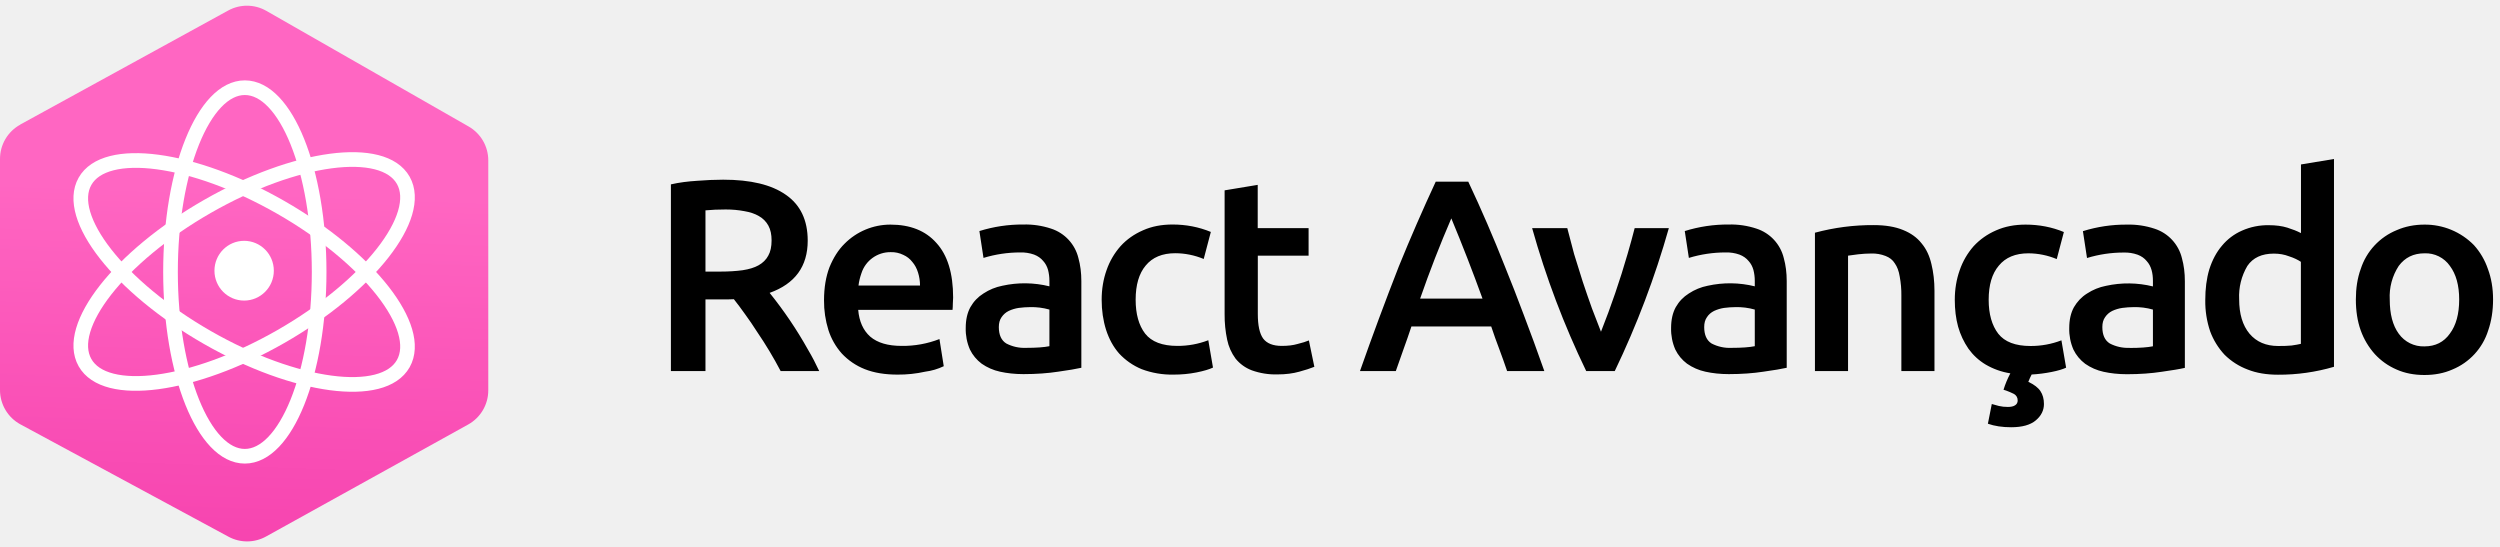
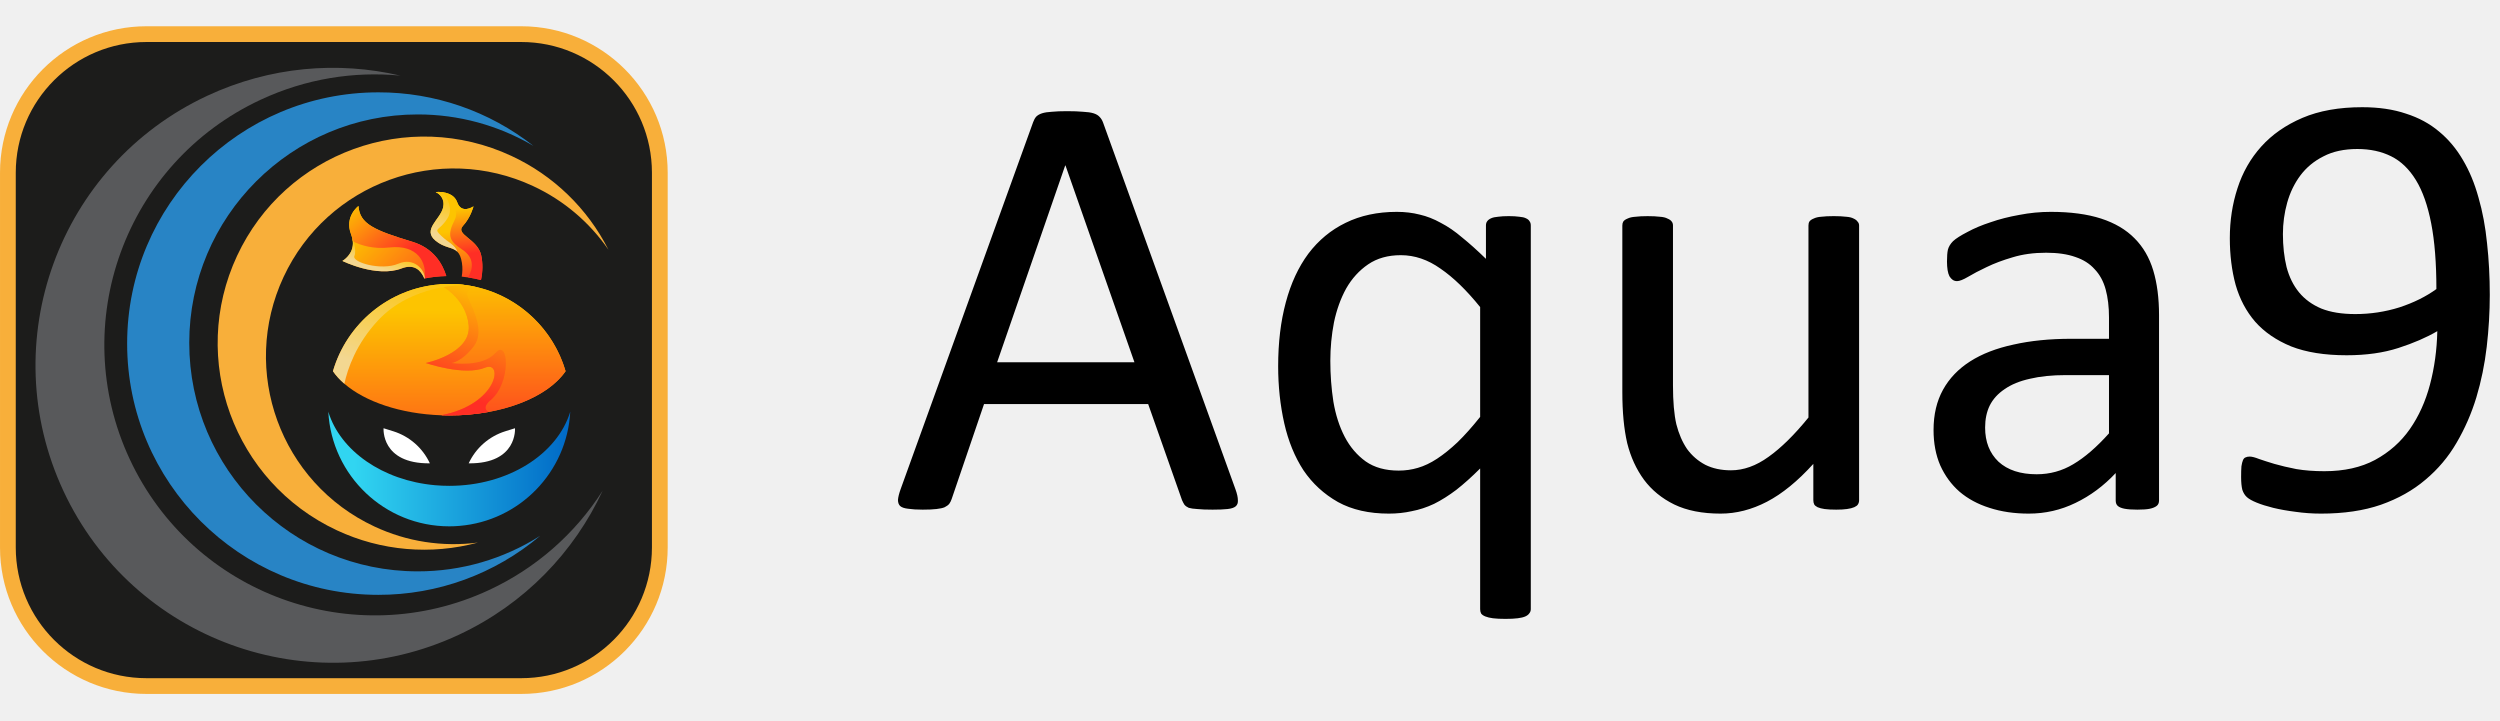
- <svg xmlns="http://www.w3.org/2000/svg" fill="none" viewBox="0 0 256 56">
-   <path d="M2.08 12.75L23.36 1.08a4 4 0 013.91.03L48 12.96A4 4 0 0150 16.43v23.54a4 4 0 01-2.06 3.5l-20.7 11.47a4 4 0 01-3.84.02L2.1 43.46A4 4 0 010 39.94V16.26a4 4 0 012.08-3.5z" fill="url(#paint0_linear)" />
-   <ellipse rx="7.65" ry="18.78" transform="matrix(-.49197 .87061 .8678 .49693 25 27.9)" stroke="#fff" stroke-width="1.5" />
-   <ellipse rx="7.65" ry="18.78" transform="matrix(-.49197 -.87061 .8678 -.49693 25 27.8)" stroke="#fff" stroke-width="1.5" />
-   <ellipse cx="25.07" cy="27.85" rx="7.61" ry="18.87" transform="rotate(180 25.07 27.85)" stroke="#fff" stroke-width="1.5" />
-   <ellipse cx="25.01" cy="27.73" rx="3.06" ry="3.04" transform="rotate(-90 25 27.73)" fill="#fff" />
-   <path d="M74.06 18.4c2.8 0 4.93.51 6.4 1.54 1.5 1.03 2.25 2.6 2.25 4.7 0 2.64-1.3 4.42-3.9 5.35a41.65 41.65 0 013.92 5.8c.44.74.82 1.48 1.16 2.21h-3.95a40.42 40.42 0 00-2.4-4c-.42-.66-.83-1.26-1.24-1.82-.41-.58-.8-1.1-1.15-1.54l-.67.02h-2.24V38H68.7V18.88c.86-.2 1.77-.31 2.74-.37a34.3 34.3 0 012.6-.11zm.25 3.05c-.75 0-1.44.03-2.07.09v6.27h1.54c.86 0 1.61-.05 2.27-.14.65-.1 1.19-.26 1.62-.5.45-.25.78-.58 1-.99.23-.4.34-.93.34-1.56 0-.6-.1-1.1-.33-1.52a2.47 2.47 0 00-.98-.98c-.41-.24-.9-.4-1.49-.5-.58-.11-1.21-.17-1.9-.17zm10.07 9.3c0-1.29.19-2.42.56-3.39.4-.97.9-1.77 1.54-2.4a6.6 6.6 0 014.7-1.96c2.02 0 3.59.62 4.7 1.87 1.15 1.25 1.72 3.12 1.72 5.6l-.03.64c0 .23-.01.43-.03.62h-9.66c.1 1.17.5 2.09 1.23 2.74.75.64 1.82.95 3.22.95a10.35 10.35 0 003.87-.7l.44 2.78a6.26 6.26 0 01-1.9.56 12.6 12.6 0 01-2.83.3c-1.29 0-2.4-.18-3.36-.56a6.48 6.48 0 01-2.35-1.6 6.7 6.7 0 01-1.37-2.4 9.97 9.97 0 01-.45-3.05zm9.83-1.51c0-.47-.07-.9-.2-1.32-.13-.43-.33-.8-.59-1.1a2.37 2.37 0 00-.92-.72 2.73 2.73 0 00-1.29-.28 3.11 3.11 0 00-3 2.16c-.14.4-.25.83-.3 1.26h6.3zm10.87 6.38c1.05 0 1.84-.06 2.38-.17V31.7a6.63 6.63 0 00-1.99-.25c-.37 0-.75.03-1.15.08a3.7 3.7 0 00-1.03.31c-.3.15-.54.36-.73.64-.19.27-.28.6-.28 1.01 0 .8.25 1.36.76 1.68a4 4 0 002.04.45zm-.28-12.63a8.3 8.3 0 012.83.42 4.21 4.21 0 012.8 3.02c.2.72.3 1.5.3 2.36v8.87c-.52.12-1.31.25-2.37.4-1.05.16-2.23.25-3.56.25-.88 0-1.68-.09-2.4-.25a5.2 5.2 0 01-1.88-.82 4 4 0 01-1.2-1.45 5.2 5.2 0 01-.43-2.21c0-.84.16-1.55.48-2.13.33-.58.78-1.05 1.34-1.4a5.4 5.4 0 011.93-.79 10.55 10.55 0 014.82.06v-.56c0-.4-.05-.77-.14-1.12-.1-.35-.26-.66-.5-.92-.23-.28-.54-.5-.93-.65a3.89 3.89 0 00-1.43-.22 12.8 12.8 0 00-3.75.56l-.42-2.75a14.7 14.7 0 014.5-.67zm8.01 7.7c0-1.08.17-2.09.5-3.02a7.3 7.3 0 011.44-2.47c.63-.69 1.4-1.23 2.3-1.62.89-.4 1.9-.59 3.02-.59 1.38 0 2.68.25 3.92.76l-.73 2.77a7.6 7.6 0 00-2.92-.59c-1.32 0-2.33.42-3.02 1.26-.69.82-1.03 1.99-1.03 3.5 0 1.46.32 2.62.97 3.47.66.84 1.76 1.26 3.3 1.26a8.7 8.7 0 003.17-.58l.48 2.8c-.38.18-.94.35-1.7.5-.76.15-1.53.22-2.33.22a8.79 8.79 0 01-3.28-.56 6.58 6.58 0 01-2.3-1.6c-.6-.68-1.04-1.5-1.34-2.43-.3-.95-.45-1.98-.45-3.08zm12.6-11.2l3.38-.56v4.43H134v2.82h-5.2v5.97c0 1.17.18 2.01.55 2.52.38.5 1.01.75 1.9.75.62 0 1.16-.06 1.63-.2.49-.12.87-.24 1.15-.36l.56 2.7c-.4.16-.9.33-1.54.5-.64.18-1.38.28-2.24.28a7.2 7.2 0 01-2.63-.42 3.92 3.92 0 01-1.66-1.2 4.94 4.94 0 01-.86-1.94 12.2 12.2 0 01-.26-2.6V19.49zM154.33 38c-.26-.77-.53-1.52-.81-2.27-.28-.74-.56-1.51-.82-2.3h-8.17a83.8 83.8 0 01-.81 2.33l-.79 2.24h-3.67a333.28 333.28 0 013.98-10.72 195.8 195.8 0 013.78-8.68h3.33a144.25 144.25 0 013.75 8.68c.64 1.56 1.28 3.23 1.94 4.98.67 1.75 1.37 3.67 2.1 5.74h-3.81zm-5.71-15.65a120.1 120.1 0 00-3.2 8.23h6.39a187.52 187.52 0 00-3.2-8.23zM162.43 38a88.45 88.45 0 01-5.54-14.64h3.6l.7 2.66.88 2.82c.31.94.63 1.85.95 2.75l.92 2.38a87.54 87.54 0 002.72-7.95c.28-.96.52-1.84.73-2.66h3.5A91.1 91.1 0 01165.35 38h-2.92zm14.88-2.38c1.04 0 1.84-.06 2.38-.17V31.7a6.63 6.63 0 00-1.99-.25c-.37 0-.75.03-1.15.08a3.7 3.7 0 00-1.03.31c-.3.15-.55.36-.73.64-.19.27-.28.6-.28 1.01 0 .8.25 1.36.75 1.68a4 4 0 002.05.45zm-.28-12.63a8.3 8.3 0 012.83.42 4.21 4.21 0 012.8 3.02c.2.72.3 1.5.3 2.36v8.87c-.52.12-1.31.25-2.38.4-1.04.16-2.23.25-3.55.25-.88 0-1.68-.09-2.4-.25a5.2 5.2 0 01-1.88-.82 4 4 0 01-1.2-1.45 5.2 5.2 0 01-.43-2.21c0-.84.16-1.55.48-2.13.33-.58.78-1.05 1.34-1.4a5.4 5.4 0 011.93-.79 10.55 10.55 0 014.82.06v-.56c0-.4-.05-.77-.14-1.12-.1-.35-.26-.66-.5-.92-.23-.28-.54-.5-.93-.65a3.89 3.89 0 00-1.43-.22 12.8 12.8 0 00-3.75.56l-.42-2.75a14.7 14.7 0 014.5-.67zm8.82.84a22.64 22.64 0 016.02-.78c1.2 0 2.2.17 3 .5.8.32 1.44.78 1.9 1.37.49.58.82 1.3 1.01 2.13.2.82.31 1.73.31 2.72V38h-3.39v-7.7a10 10 0 00-.17-1.99c-.09-.56-.26-1-.5-1.34-.22-.36-.54-.6-.95-.76a3.7 3.7 0 00-1.46-.25c-.43 0-.88.03-1.34.08l-1.04.14V38h-3.39V23.83zM207.7 39.1c.6.28 1.01.6 1.24.95.24.36.36.8.36 1.32 0 .65-.28 1.21-.84 1.68-.56.47-1.4.7-2.52.7-.9 0-1.7-.12-2.38-.36l.4-2.02.72.2c.3.07.6.1.92.1.32 0 .56-.05.73-.16a.55.55 0 00.28-.5c0-.3-.13-.53-.4-.68a7.14 7.14 0 00-.77-.33l-.28-.09a9.54 9.54 0 01.7-1.68 7.19 7.19 0 01-2.53-.9 5.87 5.87 0 01-1.76-1.62 7.66 7.66 0 01-1.06-2.26c-.23-.84-.34-1.76-.34-2.75 0-1.08.17-2.09.5-3.02a7.3 7.3 0 011.43-2.47c.64-.69 1.4-1.23 2.3-1.62.9-.4 1.9-.59 3.02-.59 1.38 0 2.7.25 3.92.76l-.73 2.77a7.6 7.6 0 00-2.9-.59c-1.33 0-2.34.42-3.03 1.26-.7.82-1.04 1.99-1.04 3.5 0 1.46.33 2.62.98 3.47.66.84 1.76 1.26 3.3 1.26a8.7 8.7 0 003.17-.58l.48 2.8c-.34.16-.83.31-1.49.44-.65.13-1.33.22-2.04.26a7.65 7.65 0 00-.34.75zm10.38-3.47c1.05 0 1.84-.06 2.38-.17V31.7a6.63 6.63 0 00-1.99-.25c-.37 0-.75.03-1.14.08a3.7 3.7 0 00-1.04.31c-.3.15-.54.36-.73.64-.19.27-.28.6-.28 1.01 0 .8.25 1.36.76 1.68a4 4 0 002.04.45zm-.28-12.63a8.3 8.3 0 012.83.42 4.21 4.21 0 012.8 3.02c.2.72.3 1.5.3 2.36v8.87c-.51.12-1.3.25-2.37.4-1.05.16-2.23.25-3.56.25-.88 0-1.68-.09-2.4-.25a5.2 5.2 0 01-1.88-.82 4 4 0 01-1.2-1.45 5.2 5.2 0 01-.43-2.21c0-.84.16-1.55.48-2.13.34-.58.78-1.05 1.34-1.4a5.4 5.4 0 011.94-.79 10.55 10.55 0 014.81.06v-.56c0-.4-.04-.77-.14-1.12-.1-.35-.26-.66-.5-.92-.23-.28-.53-.5-.93-.65a3.89 3.89 0 00-1.42-.22 12.8 12.8 0 00-3.76.56l-.42-2.75a14.7 14.7 0 014.5-.67zm11.49 7.65c0 1.49.35 2.67 1.06 3.52.71.84 1.69 1.26 2.94 1.26.54 0 1-.01 1.37-.05.4-.06.71-.11.95-.17v-8.4c-.3-.2-.7-.4-1.2-.56-.49-.19-1-.28-1.57-.28-1.23 0-2.14.42-2.71 1.26a6.09 6.09 0 00-.84 3.42zm9.71 6.91a20.01 20.01 0 01-5.74.81c-1.16 0-2.2-.17-3.1-.53a6.7 6.7 0 01-2.36-1.51 7.15 7.15 0 01-1.48-2.4 9.54 9.54 0 01-.5-3.2c0-1.16.13-2.2.41-3.14.3-.95.73-1.76 1.3-2.43a5.54 5.54 0 012.04-1.54 6.5 6.5 0 012.77-.56c.7 0 1.33.08 1.88.25.54.17 1 .35 1.4.56v-7.03l3.38-.56v21.28zm16.29-6.89c0 1.16-.17 2.22-.5 3.17a6.38 6.38 0 01-3.67 4c-.86.38-1.81.56-2.86.56-1.04 0-2-.18-2.85-.56-.86-.37-1.6-.9-2.22-1.57a7.36 7.36 0 01-1.45-2.43c-.34-.95-.5-2-.5-3.17 0-1.15.16-2.2.5-3.13a6.42 6.42 0 013.7-3.98c.85-.37 1.8-.56 2.82-.56a7.01 7.01 0 015.07 2.1 7 7 0 011.43 2.44c.35.93.53 1.98.53 3.13zm-3.47 0c0-1.45-.32-2.6-.95-3.44a3.02 3.02 0 00-2.6-1.29c-1.13 0-2 .43-2.64 1.29a5.71 5.71 0 00-.92 3.44c0 1.48.3 2.65.92 3.5a3.1 3.1 0 002.63 1.3c1.12 0 1.99-.44 2.6-1.3.64-.85.96-2.02.96-3.5z" fill="#000000" />
+ <svg xmlns="http://www.w3.org/2000/svg" fill="none" version="1.1" viewBox="0 0 192.815 55.545">
  <defs>
-     <linearGradient id="paint0_linear" x1="24" y1="76" x2="26" y2="19.5" gradientUnits="userSpaceOnUse">
-       <stop stop-color="#F231A5" />
-       <stop offset="1" stop-color="#FF66C2" />
+     <linearGradient id="d" x1="0" x2="1" y1="0" y2="0" gradientTransform="matrix(0 -92.4114 -92.4114 0 249.996 345.74)" gradientUnits="userSpaceOnUse" spreadMethod="pad">
+       <stop offset="0" stop-color="#fdc400" stop-opacity="1" />
+       <stop offset=".107" stop-color="#fdc400" stop-opacity="1" />
+       <stop offset="1" stop-color="#ff2e25" stop-opacity="1" />
    </linearGradient>
+     <linearGradient id="e" x1="0" x2="1" y1="0" y2="0" gradientTransform="matrix(99.54916 0 0 -99.54916 200.225 270.715)" gradientUnits="userSpaceOnUse" spreadMethod="pad">
+       <stop offset="0" stop-color="#31d5f1" stop-opacity="1" />
+       <stop offset=".107" stop-color="#31d5f1" stop-opacity="1" />
+       <stop offset="1" stop-color="#0069c6" stop-opacity="1" />
+     </linearGradient>
+     <linearGradient id="g" x1="0" x2="1" y1="0" y2="0" gradientTransform="scale(56.2099 -56.2099) rotate(45.591 9.773 1.095)" gradientUnits="userSpaceOnUse" spreadMethod="pad">
+       <stop offset="0" stop-color="#fdc400" stop-opacity="1" />
+       <stop offset=".107" stop-color="#fdc400" stop-opacity="1" />
+       <stop offset="1" stop-color="#ff2e25" stop-opacity="1" />
+     </linearGradient>
+     <linearGradient id="h" x1="0" x2="1" y1="0" y2="0" gradientTransform="scale(26.21127 -26.21127) rotate(83.042 12.805 -1.66)" gradientUnits="userSpaceOnUse" spreadMethod="pad">
+       <stop offset="0" stop-color="#fdc400" stop-opacity="1" />
+       <stop offset=".107" stop-color="#fdc400" stop-opacity="1" />
+       <stop offset="1" stop-color="#ff2e25" stop-opacity="1" />
+     </linearGradient>
+     <linearGradient id="i" x1="0" x2="1" y1="0" y2="0" gradientTransform="scale(83.34674) rotate(-90 3.768 .54)" gradientUnits="userSpaceOnUse" spreadMethod="pad">
+       <stop offset="0" stop-color="#fdc400" stop-opacity="1" />
+       <stop offset=".107" stop-color="#fdc400" stop-opacity="1" />
+       <stop offset="1" stop-color="#ff2e25" stop-opacity="1" />
+     </linearGradient>
+     <linearGradient id="j" x1="0" x2="1" y1="0" y2="0" gradientTransform="scale(-52.00653 52.00653) rotate(-72.422 2.051 6.884)" gradientUnits="userSpaceOnUse" spreadMethod="pad">
+       <stop offset="0" stop-color="#fdc400" stop-opacity="1" />
+       <stop offset=".107" stop-color="#fdc400" stop-opacity="1" />
+       <stop offset="1" stop-color="#ff2e25" stop-opacity="1" />
+     </linearGradient>
+     <linearGradient id="k" x1="0" x2="1" y1="0" y2="0" gradientTransform="scale(-51.09777 51.09777) rotate(-72.422 2.464 6.715)" gradientUnits="userSpaceOnUse" spreadMethod="pad">
+       <stop offset="0" stop-color="#fdc400" stop-opacity="1" />
+       <stop offset=".107" stop-color="#fdc400" stop-opacity="1" />
+       <stop offset="1" stop-color="#f3d791" stop-opacity="1" />
+     </linearGradient>
+     <linearGradient id="l" x1="0" x2="1" y1="0" y2="0" gradientTransform="scale(34.45874 -34.45874) rotate(49.904 14.993 .928)" gradientUnits="userSpaceOnUse" spreadMethod="pad">
+       <stop offset="0" stop-color="#fdc400" stop-opacity="1" />
+       <stop offset=".107" stop-color="#fdc400" stop-opacity="1" />
+       <stop offset="1" stop-color="#ff2e25" stop-opacity="1" />
+     </linearGradient>
+     <linearGradient id="m" x1="0" x2="1" y1="0" y2="0" gradientTransform="scale(20.98925 -20.98925) rotate(82.898 16.268 -2.23)" gradientUnits="userSpaceOnUse" spreadMethod="pad">
+       <stop offset="0" stop-color="#fdc400" stop-opacity="1" />
+       <stop offset=".107" stop-color="#fdc400" stop-opacity="1" />
+       <stop offset="1" stop-color="#ff2e25" stop-opacity="1" />
+     </linearGradient>
+     <linearGradient id="n" x1="0" x2="1" y1="0" y2="0" gradientTransform="scale(-10.16002 10.16002) rotate(-72.422 13.227 33.02)" gradientUnits="userSpaceOnUse" spreadMethod="pad">
+       <stop offset="0" stop-color="#fdc400" stop-opacity="1" />
+       <stop offset=".107" stop-color="#fdc400" stop-opacity="1" />
+       <stop offset="1" stop-color="#f3d791" stop-opacity="1" />
+     </linearGradient>
+     <linearGradient id="o" x1="0" x2="1" y1="0" y2="0" gradientTransform="scale(-20.50981 20.50981) rotate(-72.422 6.676 17.835)" gradientUnits="userSpaceOnUse" spreadMethod="pad">
+       <stop offset="0" stop-color="#fdc400" stop-opacity="1" />
+       <stop offset=".107" stop-color="#fdc400" stop-opacity="1" />
+       <stop offset="1" stop-color="#f3d791" stop-opacity="1" />
+     </linearGradient>
+     <linearGradient id="a" x1="0" x2="1" y1="0" y2="0" gradientTransform="scale(43.41063 -43.41063) rotate(-19.29 -14.88 -20.547)" gradientUnits="userSpaceOnUse" spreadMethod="pad">
+       <stop offset="0" stop-color="#fff" stop-opacity="1" />
+       <stop offset=".107" stop-color="#fff" stop-opacity="1" />
+       <stop offset="1" stop-color="#fff" stop-opacity="0" />
+     </linearGradient>
+     <linearGradient id="r" x1="0" x2="1" y1="0" y2="0" gradientTransform="scale(43.41063 -43.41063) rotate(-19.29 -14.88 -20.547)" gradientUnits="userSpaceOnUse" spreadMethod="pad">
+       <stop offset="0" stop-color="#006de4" stop-opacity="1" />
+       <stop offset=".107" stop-color="#006de4" stop-opacity="1" />
+       <stop offset="1" stop-color="#0079ff" stop-opacity="1" />
+     </linearGradient>
+     <linearGradient id="b" x1="0" x2="1" y1="0" y2="0" gradientTransform="scale(33.7015 -33.7015) rotate(24.8 21.321 13.198)" gradientUnits="userSpaceOnUse" spreadMethod="pad">
+       <stop offset="0" stop-color="#fff" stop-opacity="1" />
+       <stop offset=".107" stop-color="#fff" stop-opacity="1" />
+       <stop offset="1" stop-color="#fff" stop-opacity="0" />
+     </linearGradient>
+     <linearGradient id="u" x1="0" x2="1" y1="0" y2="0" gradientTransform="scale(33.7015 -33.7015) rotate(24.8 21.321 13.198)" gradientUnits="userSpaceOnUse" spreadMethod="pad">
+       <stop offset="0" stop-color="#0044b1" stop-opacity="1" />
+       <stop offset=".107" stop-color="#0044b1" stop-opacity="1" />
+       <stop offset="1" stop-color="#0044b1" stop-opacity="1" />
+     </linearGradient>
+     <clipPath id="f" clipPathUnits="userSpaceOnUse">
+       <path d="M0 500h500V0H0Z" />
+     </clipPath>
+     <clipPath id="p" clipPathUnits="userSpaceOnUse" />
+     <clipPath id="s" clipPathUnits="userSpaceOnUse" />
+     <clipPath id="v" clipPathUnits="userSpaceOnUse">
+       <path d="M-45.474 8.75h348v-112h-348Z" />
+     </clipPath>
+     <clipPath id="w" clipPathUnits="userSpaceOnUse">
+       <path d="M-73.742 11.383h348v-112h-348Z" />
+     </clipPath>
+     <clipPath id="x" clipPathUnits="userSpaceOnUse">
+       <path d="M-94.498 24.271h348v-112h-348Z" />
+     </clipPath>
+     <clipPath id="c" clipPathUnits="userSpaceOnUse">
+       <path d="M-416.516 235.517h500v-500h-500z" />
+     </clipPath>
+     <mask id="q" width="1" height="1" x="0" y="0" maskUnits="userSpaceOnUse">
+       <path fill="url(#a)" stroke="none" d="M-32768 32767h65535v-65535h-65535Z" />
+     </mask>
+     <mask id="t" width="1" height="1" x="0" y="0" maskUnits="userSpaceOnUse">
+       <path fill="url(#b)" stroke="none" d="M-32768 32767h65535v-65535h-65535Z" />
+     </mask>
  </defs>
+   <g stroke="#f8af3a" stroke-dasharray="none" stroke-opacity="1" stroke-width="4.601" clip-path="url(#c)" opacity="1" transform="matrix(.26406 0 0 -.26406 40.2 52.913)">
+     <path fill="#1c1c1b" fill-opacity="1" fill-rule="nonzero" stroke="#f8af3a" stroke-dasharray="none" stroke-opacity="1" stroke-width="4.601" d="M0 0h-109.458c-22.355 0-40.477 18.122-40.477 40.478v109.457c0 22.355 18.122 40.478 40.477 40.478H0c22.355 0 40.478-18.123 40.478-40.478V40.478C40.478 18.122 22.355 0 0 0" />
+   </g>
+   <path fill="url(#d)" d="M245.968 346.68c-20.897-1.68-38.138-16.233-43.825-35.729 1.245-1.819 2.819-3.548 4.695-5.154 8.506-7.359 23.068-12.391 39.827-12.98a73.457 73.457 0 0 1 3.334-.066c21.888 0 40.564 7.564 47.85 18.2-5.433 18.635-21.438 32.771-41.097 35.426a49.56 49.56 0 0 1-6.753.459c-1.36 0-2.703-.058-4.031-.156" transform="matrix(.18746 0 0 -.18746 -12.214 86.921)" />
+   <path fill="url(#e)" d="M249.999 263.791c-1.966 0-3.9.082-5.809.254-21.577 1.892-39.089 14.185-43.965 30.254 1.393-26.288 23.142-47.168 49.774-47.168 1.403 0 2.795.058 4.172.181 24.699 2.039 44.284 22.084 45.604 46.987-5.311-17.487-25.576-30.508-49.776-30.508" transform="matrix(.18746 0 0 -.18746 -12.214 86.921)" />
+   <g clip-path="url(#f)" transform="matrix(.18746 0 0 -.18746 -12.214 86.921)">
+     <path fill="#fff" fill-opacity="1" fill-rule="nonzero" d="M242.015 273.046a24.73 24.73 0 0 1-15.065 13.2l-3.988 1.243s-1.127-14.648 19.053-14.443M257.983 273.046a24.73 24.73 0 0 0 15.065 13.2l3.988 1.243s1.127-14.648-19.053-14.443" />
+   </g>
+   <path fill="url(#g)" d="M209.616 367.232c.188-.475.336-.942.442-1.385 0 0 .009-.008.017-.032.124-.509.205-1 .246-1.467.467-5.392-4.286-8.031-4.286-8.031s14.119-7.006 24.322-3.081c5.155 1.982 7.924-.664 9.375-4.139.024.008.057.008.082.017l.139.025c2.884.565 5.834.893 8.834.958-1.607 5.18-5.335 11.481-13.947 14.095-15.776 4.777-21.7 7.367-22.2 14.734 0 0-5.9-4.343-3.024-11.694" transform="matrix(.18746 0 0 -.18746 -12.214 86.921)" />
+   <path fill="url(#h)" d="m244.403 384.663.008-.008c.008 0 .016 0 .025-.009 0 0 .008 0 .016-.009.025-.007.049-.024.09-.04.057-.033.131-.066.221-.114 1-.566 3.656-2.459 2.647-6.376-1.228-4.778-8.473-8.875-3.146-13.382 3.753-3.18 7.039-2.557 9.079-4.647.852-.86 1.492-2.212 1.852-4.507.328-2.056.229-3.99-.082-5.711.885-.09 1.77-.197 2.647-.328a51.67 51.67 0 0 0 5.286-1.066c.721 3.303.811 6.941.065 10.252-1.5 6.686-10.784 8.465-7.507 12.014 3.172 3.441 4.295 7.785 4.361 8.047-.164-.107-4.942-3.311-6.688 1.656-.991 2.826-3.654 3.809-5.801 4.138a13.91 13.91 0 0 1-1.967.138c-.676 0-1.106-.048-1.106-.048" transform="matrix(.18746 0 0 -.18746 -12.214 86.921)" />
+   <path fill="url(#i)" d="m245.968 346.68-.082-.016s11.063-5.294 12.095-16.906c1.033-11.604-17.676-15.431-17.676-15.431s15.84-5.466 24.445-1.909c7.531 3.106 5.449-15.037-18.085-19.601a73.457 73.457 0 0 1 3.334-.066c5.614 0 11.014.5 16.071 1.426 14.652 2.655 26.362 8.866 31.779 16.774-4.967 17.053-18.782 30.329-36.156 34.5a49.527 49.527 0 0 1-11.694 1.385c-1.36 0-2.703-.058-4.031-.156" transform="matrix(.18746 0 0 -.18746 -12.214 86.921)" />
+   <path fill="url(#j)" d="m245.968 346.68-.082-.016s11.063-5.294 12.095-16.906c1.033-11.604-17.676-15.431-17.676-15.431s15.84-5.466 24.445-1.909c7.531 3.106 5.449-15.037-18.085-19.601a73.457 73.457 0 0 1 3.334-.066c5.614 0 11.014.5 16.071 1.426-1.533 1.09-1.729 2.647.967 4.892 8.506 7.064 7.482 25.6 2.04 19.454-5.441-6.147-18.118-4.196-18.118-4.196s4.195.41 9.112 6.868c4.917 6.448-.819 16.176-2.557 20.584-.926 2.352 1.606 3.303 4.179 3.672a49.527 49.527 0 0 1-11.694 1.385c-1.36 0-2.703-.058-4.031-.156" transform="matrix(.18746 0 0 -.18746 -12.214 86.921)" />
+   <path fill="url(#k)" d="M245.968 346.68c-20.897-1.68-38.138-16.233-43.825-35.729 1.245-1.819 2.819-3.548 4.695-5.154 1.336 6.129 4.819 16.422 13.939 26.149 13.808 14.742 34.827 14.455 35.975 14.431a49.56 49.56 0 0 1-6.753.459c-1.36 0-2.703-.058-4.031-.156" transform="matrix(.18746 0 0 -.18746 -12.214 86.921)" />
+   <path fill="url(#l)" d="M209.616 367.232c.41-1.041.623-1.999.705-2.884 3.319-1.623 8.448-3.237 15.029-2.491 11.711 1.327 15.529-6.286 14.464-12.743 2.925.582 5.925.918 8.973.983-1.607 5.18-5.335 11.481-13.947 14.095-15.776 4.777-21.7 7.367-22.2 14.734 0 0-5.9-4.343-3.024-11.694" transform="matrix(.18746 0 0 -.18746 -12.214 86.921)" />
+   <path fill="url(#m)" d="m244.403 384.663.008-.008c.008 0 .016 0 .025-.009 0 0 .008 0 .016-.009.025-.007.049-.024.09-.04.057-.033.131-.066.221-.114 1.886-.952 10.35-5.631 7.49-11.22-3.204-6.284-2.384-8.743 3.008-12.226 5.187-3.352 4.565-7.916 2.499-11.505a51.67 51.67 0 0 0 5.286-1.066c.721 3.303.811 6.941.065 10.252-1.5 6.686-10.784 8.465-7.507 12.014 3.172 3.441 4.295 7.785 4.361 8.047-.164-.107-4.942-3.311-6.688 1.656-1.336 3.81-5.713 4.277-7.777 4.277-.67 0-1.097-.049-1.097-.049" transform="matrix(.18746 0 0 -.18746 -12.214 86.921)" />
+   <path fill="url(#n)" d="M210.321 364.348c.467-5.392-4.286-8.031-4.286-8.031s14.119-7.006 24.322-3.081c5.155 1.982 7.924-.664 9.375-4.139.024.008.057.008.082.017l.139.025c-.098 3.679-4.532 8.759-10.866 6.064-7.064-3.024-19.257.557-18.127 3.171 1.066 2.483-.713 7.006-.885 7.441.124-.509.205-1 .246-1.467" transform="matrix(.18746 0 0 -.18746 -12.214 86.921)" />
+   <path fill="url(#o)" d="m244.403 384.663.008-.008c.008 0 .016 0 .025-.009 0 0 .008 0 .016-.009.025-.007.049-.024.09-.04.057-.033.131-.066.221-.114 1-.566 3.656-2.459 2.647-6.376-1.228-4.778-8.473-8.875-3.146-13.382 3.753-3.18 7.039-2.557 9.079-4.647-.893 2.893-3.908 3.901-6.58 6.515-3.589 3.5-.926 1.721 2.557 7.351 2.335 3.778-.033 8.154-1.844 10.629a13.91 13.91 0 0 1-1.967.138c-.676 0-1.106-.048-1.106-.048" transform="matrix(.18746 0 0 -.18746 -12.214 86.921)" />
+   <g clip-path="url(#p)" transform="matrix(.18746 0 0 -.18746 -12.214 86.921)">
+     <g mask="url(#q)">
+       <path fill="url(#r)" d="M267.332 266.118c-5.41-1.508-11.243-2.327-17.333-2.327-1.966 0-3.9.082-5.809.254 2.565-2.148 6.261-4.72 10.595-6.262 5.557-1.974 3.525-6.235-.614-10.471.73.057 1.459.139 2.18.229 23.658 2.999 42.145 22.592 43.424 46.758-3.976-13.087-16.333-23.683-32.443-28.181" />
+     </g>
+   </g>
+   <g clip-path="url(#s)" transform="matrix(.18746 0 0 -.18746 -12.214 86.921)">
+     <g mask="url(#t)">
+       <path fill="url(#u)" d="M249.999 263.791c-1.966 0-3.9.082-5.809.254 2.565-2.148 6.261-4.72 10.595-6.262 5.557-1.974 3.525-6.235-.614-10.471.73.057 1.459.139 2.18.229 3.049 2.892 6.432 6.637 6.489 8.916.099 4.097-8.809 5.219-4.859 5.736 1.812.229 5.679 2.032 9.351 3.925-5.41-1.508-11.243-2.327-17.333-2.327" />
+     </g>
+   </g>
+   <g clip-path="url(#v)" transform="matrix(.42885 0 0 -.42885 20.095 7.696)">
+     <path fill="#58595b" fill-opacity="1" fill-rule="nonzero" d="M0 0c-24.344-11.351-34.877-40.29-23.525-64.634 11.351-24.345 40.289-34.878 64.635-23.525a48.394 48.394 0 0 1 20.419 17.866c-5.122-11.033-14.012-20.391-25.9-25.934-26.772-12.484-58.594-.902-71.078 25.874C-47.934-43.583-36.351-11.76-9.58.723 1.711 5.987 13.893 6.974 25.143 4.347 16.801 5.147 8.147 3.799 0 0" />
+   </g>
+   <g clip-path="url(#w)" transform="matrix(.42885 0 0 -.42885 32.218 8.826)">
+     <path fill="#2884c5" fill-opacity="1" fill-rule="nonzero" d="M0 0c-22.693 0-41.091-18.397-41.091-41.084 0-22.7 18.398-41.09 41.091-41.09a40.901 40.901 0 0 1 22.008 6.386 44.99 44.99 0 0 0-29.085-10.61c-24.956 0-45.184 20.229-45.184 45.188 0 24.95 20.228 45.184 45.184 45.184A45 45 0 0 0 20.798-5.65 40.901 40.901 0 0 1 0 0" />
+   </g>
+   <g clip-path="url(#x)" transform="matrix(.42885 0 0 -.42885 41.12 14.353)">
+     <path fill="#f8af3a" fill-opacity="1" fill-rule="nonzero" d="M0 0c-16.901 7.884-36.998.569-44.883-16.336-7.883-16.906-.569-37 16.336-44.883a33.589 33.589 0 0 1 18.615-2.889 37.024 37.024 0 0 0-25.353 2.198c-18.593 8.674-26.635 30.769-17.967 49.365C-44.583 6.047-22.484 14.088-3.889 5.421a37.011 37.011 0 0 0 17.424-16.858A33.658 33.658 0 0 1 0 0" />
+   </g>
+   <g fill="#000" fill-rule="evenodd" stroke-width=".858" aria-label="Aqua9" font-family="Calibri" font-size="48.195" style="-inkscape-font-specification:&quot;Calibri, Normal&quot;">
+     <path d="M95.284 37.73q.189.518.189.848.023.306-.165.47-.188.165-.635.212-.424.047-1.154.047t-1.176-.047q-.424-.023-.66-.094-.21-.094-.329-.235-.094-.141-.188-.353l-2.612-7.413h-12.66l-2.495 7.319q-.07.212-.188.376-.118.142-.353.26-.212.093-.636.14-.4.047-1.059.047-.682 0-1.13-.07-.423-.047-.611-.212-.165-.165-.165-.47.024-.33.212-.848L79.682 9.421q.094-.259.236-.424.164-.164.447-.258.306-.095.753-.118.47-.047 1.176-.047.753 0 1.248.047.494.023.8.118.306.094.47.282.165.165.26.423zM82.177 12.764h-.024L76.905 27.94h10.59zM118.064 46.98q0 .187-.118.329-.094.14-.306.235-.211.094-.588.141-.376.047-.941.047-.589 0-.965-.047-.353-.047-.588-.141-.236-.094-.33-.235-.07-.142-.07-.33V36.131q-.965.964-1.836 1.647-.87.659-1.718 1.082-.847.4-1.718.565-.847.188-1.765.188-2.306 0-3.93-.894-1.623-.918-2.659-2.447-1.012-1.553-1.482-3.624-.471-2.095-.471-4.4 0-2.73.588-4.92.589-2.211 1.742-3.764 1.176-1.554 2.87-2.377 1.719-.847 3.954-.847.941 0 1.765.211.824.189 1.624.636.823.423 1.647 1.13.847.682 1.836 1.647v-2.565q0-.212.094-.33.094-.141.306-.235.211-.094.541-.118.33-.047.824-.047.47 0 .8.047.33.024.517.118.212.094.283.235.094.118.094.33zm-3.906-23.298q-1.577-1.953-3.06-2.965-1.459-1.036-3.059-1.036-1.482 0-2.518.706-1.035.706-1.694 1.86-.636 1.152-.942 2.611-.282 1.46-.282 2.966 0 1.623.235 3.153.26 1.53.871 2.706.612 1.177 1.624 1.906 1.012.706 2.541.706.777 0 1.483-.212.73-.211 1.482-.706.754-.494 1.577-1.27.824-.8 1.742-1.953zM143.385 38.578q0 .188-.094.33-.07.117-.282.211-.212.094-.565.141-.33.047-.824.047-.541 0-.894-.047-.33-.047-.541-.14-.189-.095-.26-.213-.07-.14-.07-.33v-2.8q-1.812 2-3.577 2.919-1.765.917-3.577.917-2.118 0-3.577-.706-1.435-.706-2.33-1.906-.894-1.223-1.294-2.824-.376-1.623-.376-3.93V17.4q0-.189.07-.306.095-.142.33-.236.235-.117.612-.14.376-.048.941-.048t.941.047q.377.024.589.141.235.094.33.236.093.117.093.306v12.33q0 1.86.26 2.99.281 1.105.823 1.905.564.777 1.412 1.224.847.424 1.976.424 1.46 0 2.895-1.036 1.459-1.035 3.083-3.035V17.399q0-.189.07-.306.094-.142.33-.236.235-.117.588-.14.377-.048.965-.048.565 0 .941.047.377.024.589.141.211.094.305.236.118.117.118.306zM166.518 38.601q0 .283-.189.424-.188.141-.517.212-.33.07-.965.07-.612 0-.988-.07-.353-.07-.518-.212-.165-.141-.165-.424v-2.117q-1.388 1.482-3.106 2.306-1.695.823-3.6.823-1.672 0-3.036-.447-1.342-.423-2.307-1.247-.94-.824-1.482-2.024-.518-1.2-.518-2.73 0-1.788.73-3.106.73-1.318 2.094-2.188 1.365-.871 3.342-1.295 1.976-.447 4.447-.447h2.918v-1.647q0-1.224-.258-2.165-.26-.941-.848-1.553-.564-.636-1.482-.942-.918-.33-2.26-.33-1.435 0-2.588.354-1.13.33-2 .753-.847.4-1.436.753-.564.33-.847.33-.188 0-.33-.095-.14-.094-.258-.282-.094-.188-.141-.47-.047-.307-.047-.66 0-.588.07-.917.094-.353.4-.66.33-.305 1.106-.705.777-.424 1.789-.753 1.012-.353 2.212-.565 1.2-.235 2.424-.235 2.282 0 3.882.517 1.6.518 2.59 1.53.987.988 1.435 2.47.447 1.483.447 3.46zm-3.86-9.671h-3.318q-1.6 0-2.777.282-1.176.259-1.953.8-.776.518-1.153 1.27-.353.73-.353 1.695 0 1.647 1.036 2.636 1.059.965 2.941.965 1.53 0 2.824-.777 1.318-.777 2.753-2.377zM192.027 22.74q0 1.977-.235 4.001t-.8 3.906q-.565 1.86-1.53 3.507-.941 1.624-2.4 2.847-1.436 1.224-3.436 1.93-1.977.682-4.612.682-1.012 0-1.977-.14-.941-.118-1.718-.307-.753-.188-1.27-.4-.519-.212-.754-.423-.235-.212-.353-.565-.094-.377-.094-.989 0-.517.024-.823.047-.306.117-.47.07-.166.189-.213.14-.07.329-.07.259 0 .73.188.47.165 1.176.377.73.211 1.694.4.965.164 2.165.164 2.283 0 3.907-.87 1.647-.895 2.683-2.377 1.035-1.483 1.553-3.436.517-1.953.565-4.118-1.248.73-2.99 1.294-1.74.565-4 .565-2.541 0-4.283-.683-1.717-.706-2.776-1.906-1.036-1.2-1.507-2.847-.447-1.647-.447-3.6 0-2.024.589-3.836.588-1.836 1.835-3.224 1.247-1.389 3.177-2.213 1.93-.823 4.613-.823 1.906 0 3.365.494 1.482.47 2.565 1.388 1.082.895 1.835 2.189.753 1.27 1.2 2.895.471 1.623.66 3.53.211 1.882.211 3.976zm-4.118-.447q0-3.012-.4-5.06-.4-2.07-1.177-3.34-.776-1.272-1.906-1.836-1.13-.565-2.612-.565-1.53 0-2.612.565-1.083.54-1.789 1.482-.682.918-1.012 2.095-.329 1.176-.329 2.423 0 1.389.282 2.542.306 1.153.965 1.953.66.8 1.718 1.247 1.06.424 2.612.424 1.765 0 3.412-.518 1.648-.541 2.848-1.412z" />
+   </g>
</svg>
